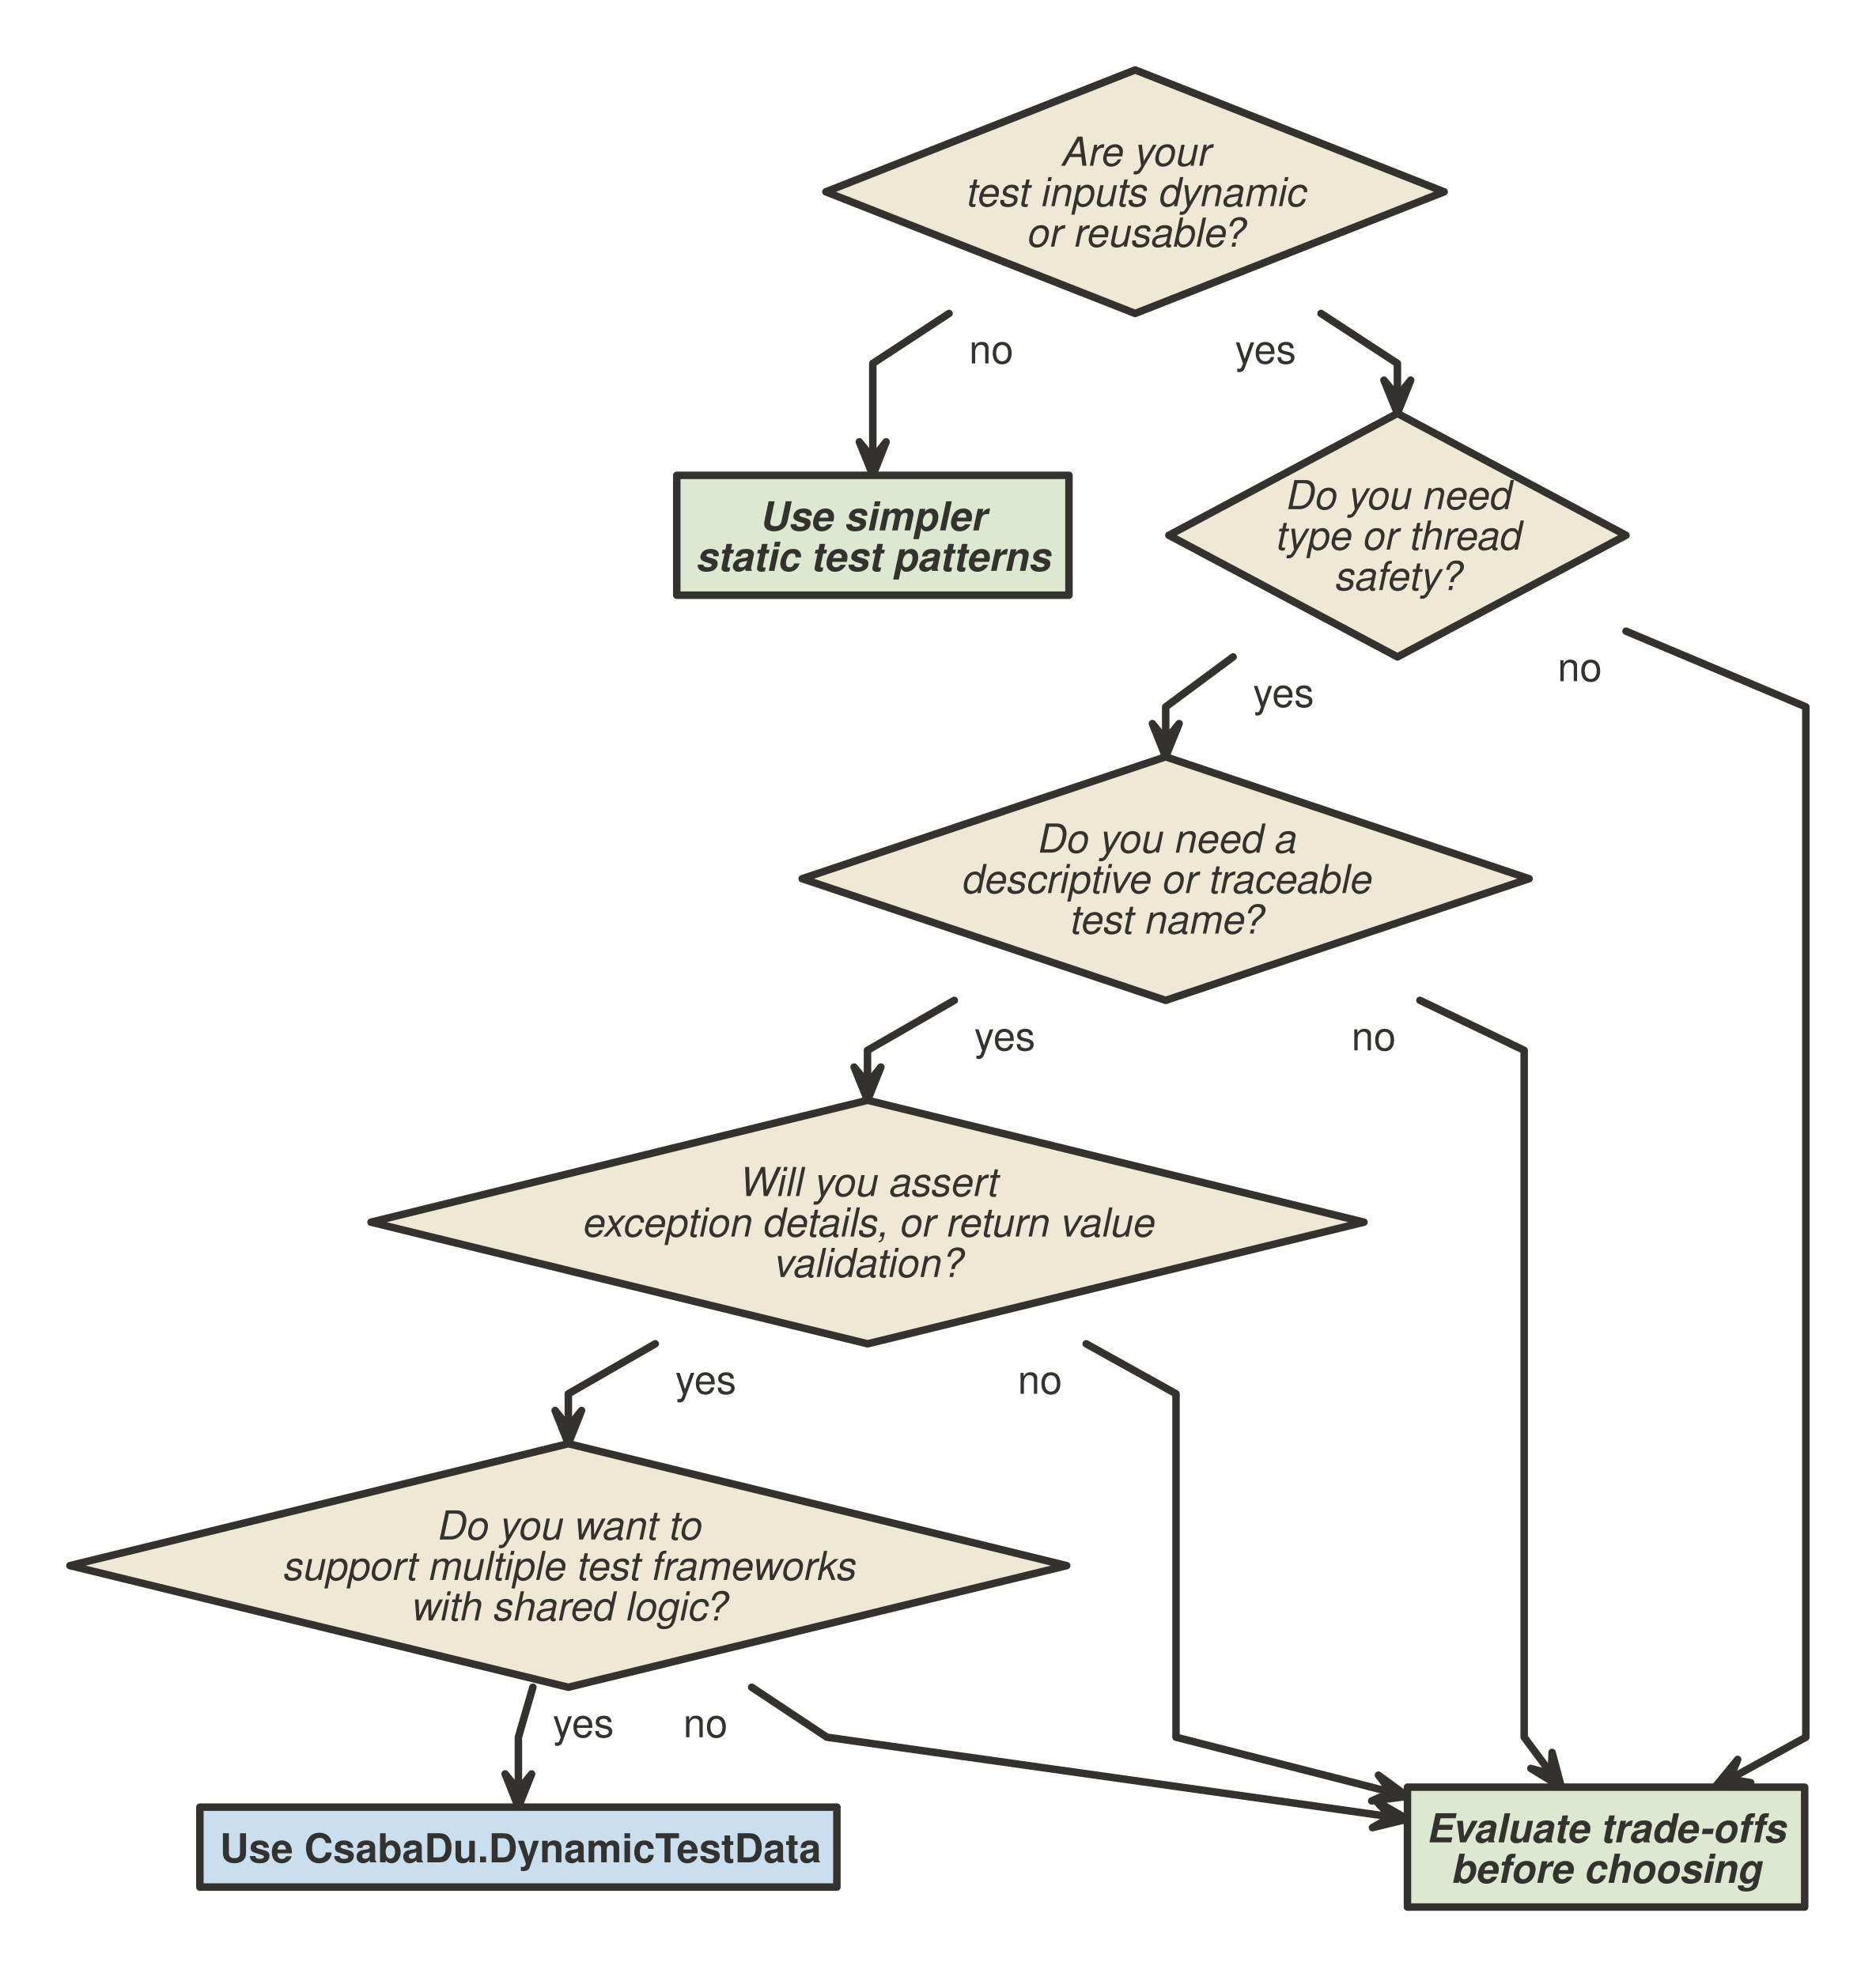
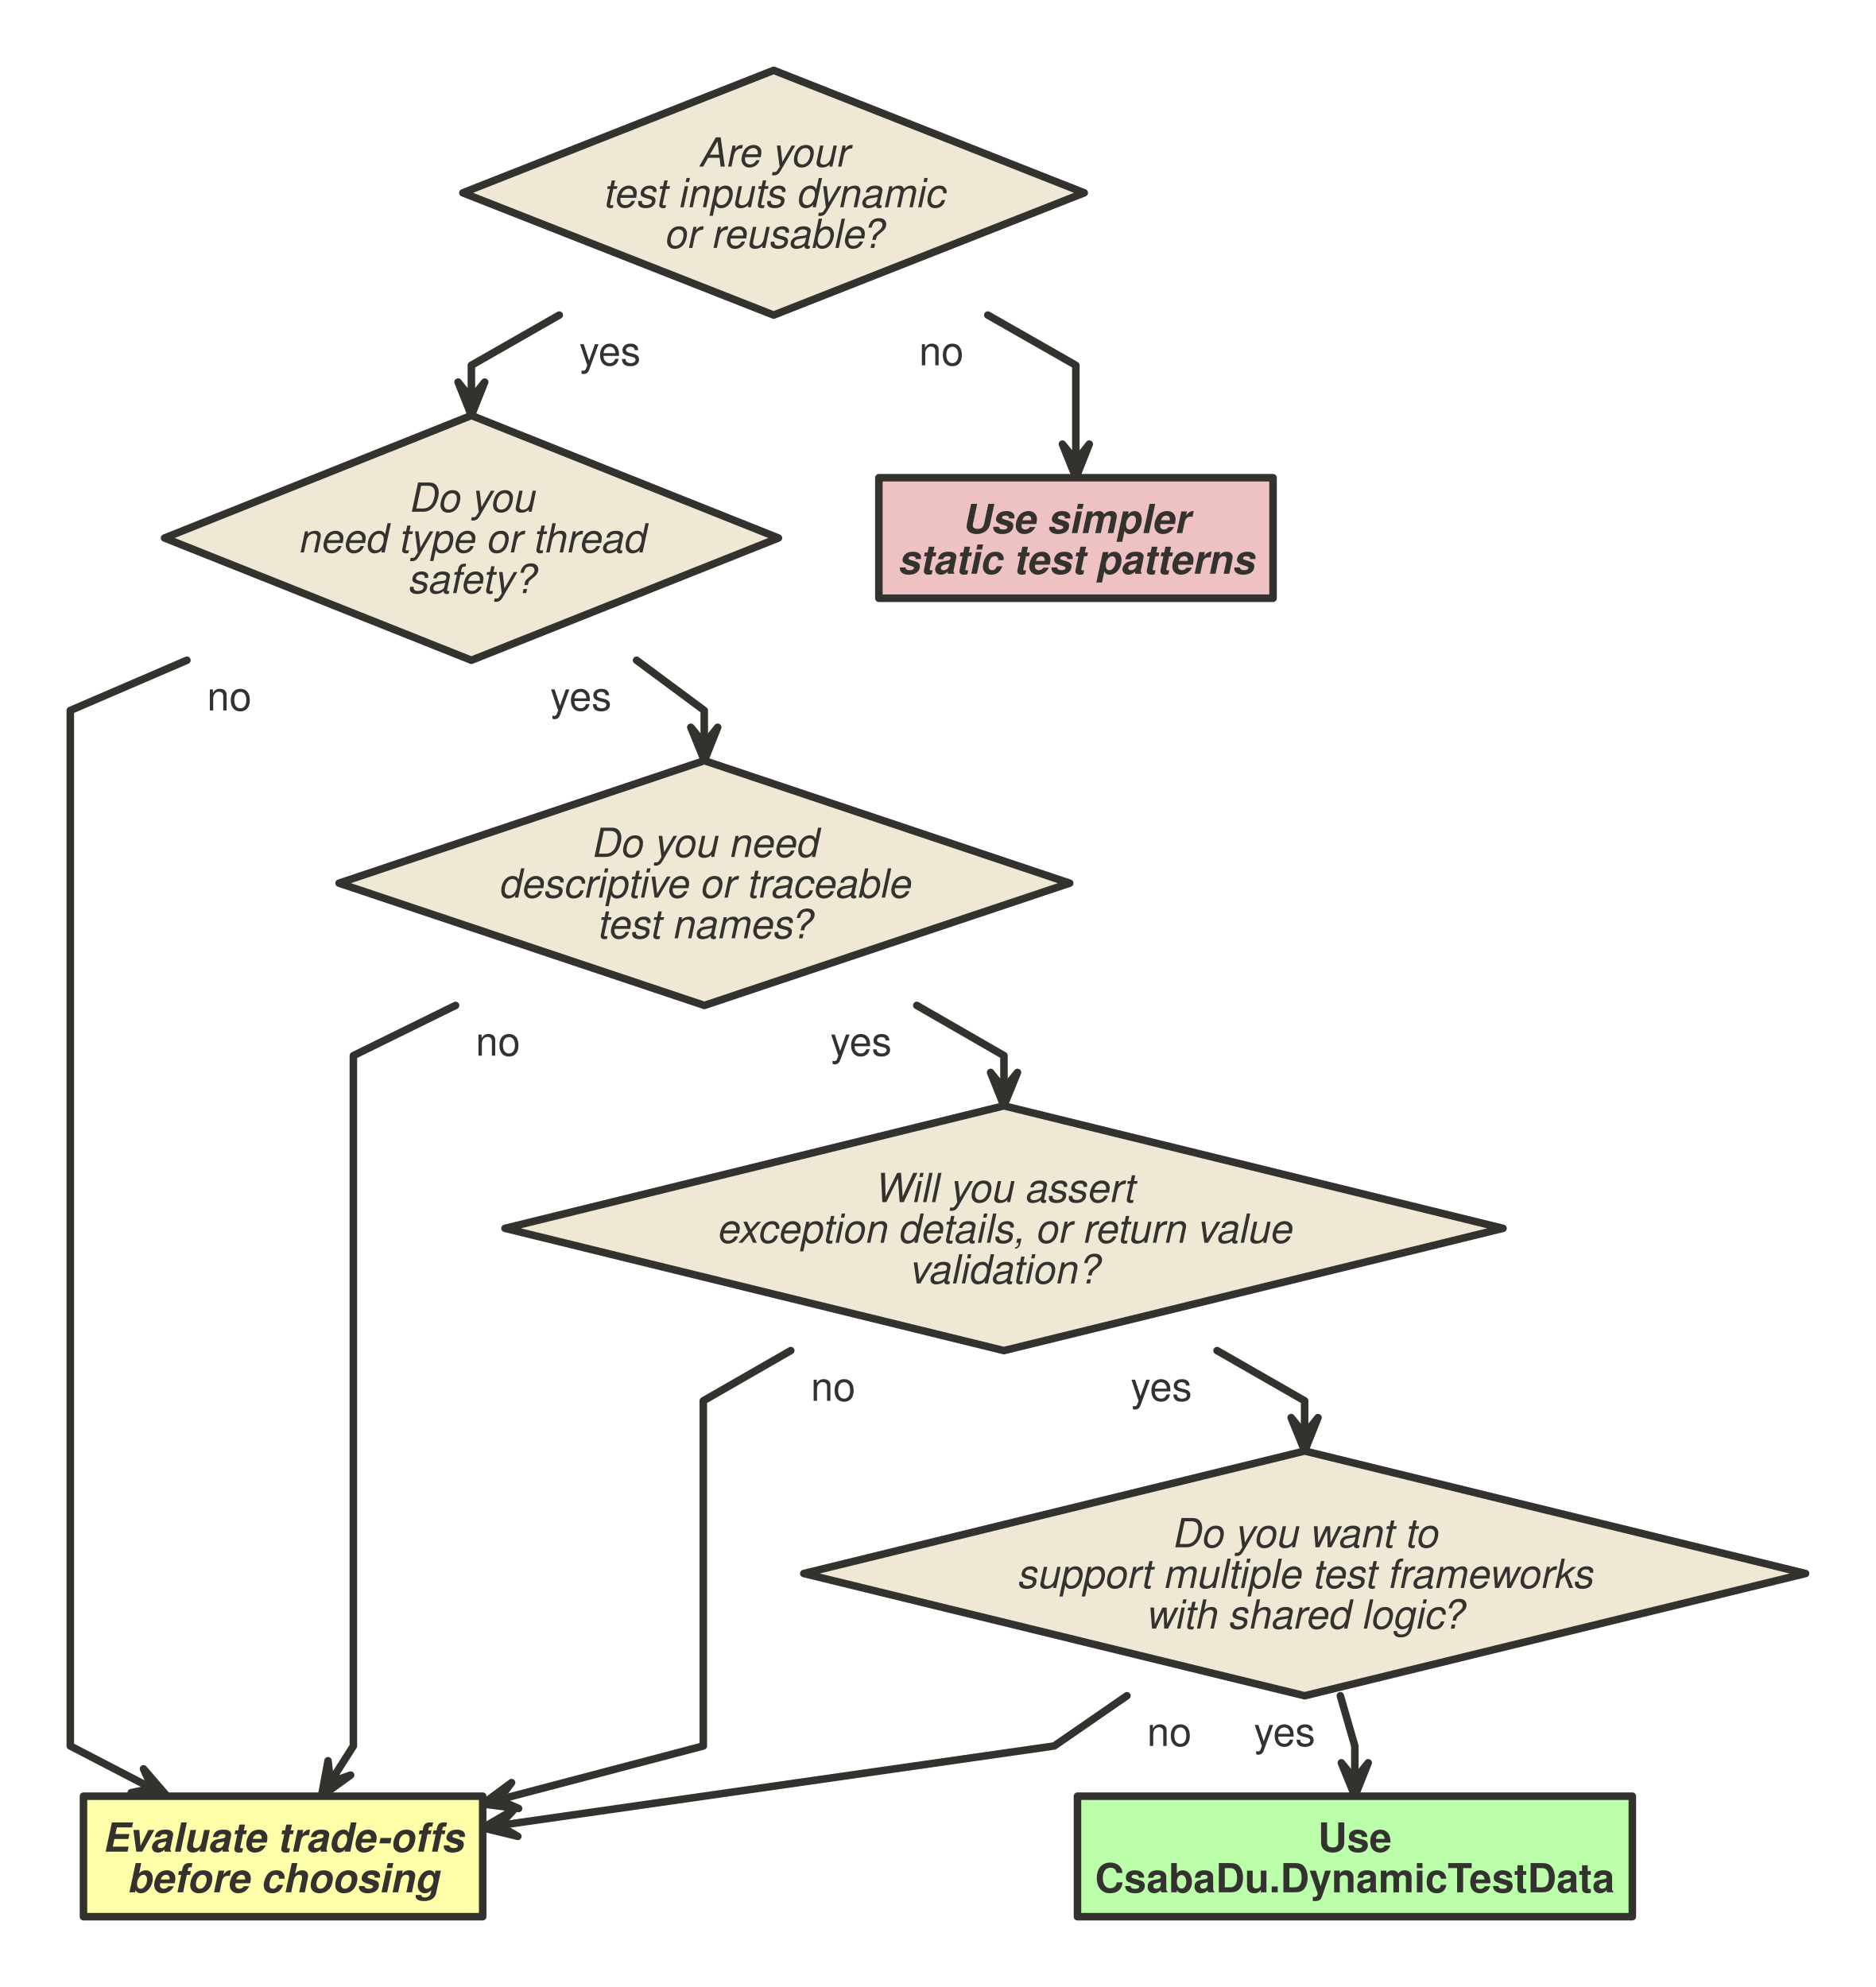
- <svg xmlns="http://www.w3.org/2000/svg" version="1.1" baseProfile="full" width="750.9" height="791.5" viewBox="0 0 750.875 791.5">
+ <svg xmlns="http://www.w3.org/2000/svg" version="1.1" baseProfile="full" width="747.1" height="791.5" viewBox="0 0 747.125 791.5">
  <g stroke-width="1.0" text-align="left" font="12pt Helvetica, Arial, sans-serif" font-size="12pt" font-family="Helvetica" font-weight="bold" font-style="normal">
    <g font-family="Helvetica" font-size="12pt" font-weight="bold" font-style="normal" stroke-width="3.0" stroke-linejoin="round" stroke-linecap="round" stroke="#33322E">
      <g stroke="transparent" fill="transparent">
-         <rect x="0.0" y="0.0" height="791.5" width="750.9" stroke="none" />
+         <rect x="0.0" y="0.0" height="791.5" width="747.1" stroke="none" />
      </g>
-       <g transform="translate(8, 8)" fill="#33322E">
+       <g transform="translate(13.25, 8)" fill="#33322E">
        <g transform="translate(20, 20)" fill="#33322E" font-family="Helvetica" font-size="12pt" font-weight="normal" font-style="normal">
-           <text x="359.9" y="117.5" stroke="none">no</text>
-           <path d="M351.9 97.5 L321.375 117.5 L321.375 155.583 L321.4 155.6 " fill="none" />
-           <path d="M316.0 148.9 L321.4 155.6 L326.7 148.9 L321.4 162.3 Z" />
-           <text x="466.4" y="117.5" stroke="none">yes</text>
-           <path d="M500.8 97.5 L531.375 117.5 L531.375 130.833 L531.4 130.8 " fill="none" />
-           <path d="M526.0 124.2 L531.4 130.8 L536.7 124.2 L531.4 137.5 Z" />
-           <text x="473.6" y="255.0" stroke="none">yes</text>
-           <path d="M465.6 235.0 L438.625 255 L438.625 268.333 L438.6 268.3 " fill="none" />
-           <path d="M433.3 261.7 L438.6 268.3 L444.0 261.7 L438.6 275.0 Z" />
-           <text x="362.0" y="392.5" stroke="none">yes</text>
-           <path d="M354.0 372.5 L319.25 392.5 L319.25 405.833 L319.3 405.8 " fill="none" />
-           <path d="M313.9 399.2 L319.3 405.8 L324.6 399.2 L319.3 412.5 Z" />
-           <text x="242.3" y="530.0" stroke="none">yes</text>
-           <path d="M234.3 510.0 L199.5 530 L199.5 543.333 L199.5 543.3 " fill="none" />
-           <path d="M194.2 536.7 L199.5 543.3 L204.8 536.7 L199.5 550.0 Z" />
-           <text x="193.3" y="667.5" stroke="none">yes</text>
-           <path d="M185.3 647.5 L179.5 667.5 L179.5 688.833 L179.5 688.8 " fill="none" />
-           <path d="M174.2 682.2 L179.5 688.8 L184.8 682.2 L179.5 695.5 Z" />
-           <text x="595.5" y="244.7" stroke="none">no</text>
-           <path d="M622.9 224.7 L694.875 255 L694.875 323.75 L694.875 323.75 L694.875 392.5 L694.875 392.5 L694.875 461.25 L694.875 461.25 L694.875 530 L694.875 530 L694.875 598.75 L694.875 598.75 L694.875 667.5 L694.875 667.5 L664.353 684.287 L664.4 684.3 " fill="none" />
-           <path d="M667.6 676.4 L664.4 684.3 L672.8 685.7 L658.5 687.5 Z" />
-           <text x="379.4" y="530.0" stroke="none">no</text>
-           <path d="M406.8 510.0 L442.75 530 L442.75 598.75 L442.75 598.75 L442.75 667.5 L442.75 667.5 L528.916 689.526 L528.9 689.5 " fill="none" />
-           <path d="M521.1 693.0 L528.9 689.5 L523.8 682.7 L535.4 691.2 Z" />
-           <text x="513.0" y="392.5" stroke="none">no</text>
-           <path d="M540.4 372.5 L582.125 392.5 L582.125 461.25 L582.125 461.25 L582.125 530 L582.125 530 L582.125 598.75 L582.125 598.75 L582.125 667.5 L582.125 667.5 L593.031 682.152 L593.0 682.2 " fill="none" />
-           <path d="M584.8 680.0 L593.0 682.2 L593.3 673.6 L597.0 687.5 Z" />
-           <text x="245.5" y="667.5" stroke="none">no</text>
-           <path d="M272.9 647.5 L303 667.5 L528.774 699.353 L528.8 699.4 " fill="none" />
-           <path d="M521.4 703.7 L528.8 699.4 L522.9 693.1 L535.4 700.3 Z" />
+           <text x="197.5" y="117.5" stroke="none">yes</text>
+           <path d="M189.5 97.5 L154.5 117.5 L154.5 130.833 L154.5 130.8 " fill="none" />
+           <path d="M149.2 124.2 L154.5 130.8 L159.8 124.2 L154.5 137.5 Z" />
+           <text x="49.2" y="255.0" stroke="none">no</text>
+           <path d="M41.2 235.0 L-5.25 255 L-5.25 323.75 L-5.25 323.75 L-5.25 392.5 L-5.25 392.5 L-5.25 461.25 L-5.25 461.25 L-5.25 530 L-5.25 530 L-5.25 598.75 L-5.25 598.75 L-5.25 667.5 L-5.25 667.5 L27.356 684.428 L27.4 684.4 " fill="none" />
+           <path d="M19.0 686.1 L27.4 684.4 L23.9 676.6 L33.3 687.5 Z" />
+           <text x="156.2" y="392.5" stroke="none">no</text>
+           <path d="M148.2 372.5 L107.5 392.5 L107.5 461.25 L107.5 461.25 L107.5 530 L107.5 530 L107.5 598.75 L107.5 598.75 L107.5 667.5 L107.5 667.5 L98.352 681.876 L98.4 681.9 " fill="none" />
+           <path d="M97.4 673.4 L98.4 681.9 L106.4 679.1 L94.8 687.5 Z" />
+           <text x="289.7" y="530.0" stroke="none">no</text>
+           <path d="M281.7 510.0 L246.875 530 L246.875 598.75 L246.875 598.75 L246.875 667.5 L246.875 667.5 L165.448 688.906 L165.4 688.9 " fill="none" />
+           <path d="M170.5 682.1 L165.4 688.9 L173.3 692.4 L159.0 690.6 Z" />
+           <text x="423.6" y="667.5" stroke="none">no</text>
+           <path d="M415.6 647.5 L386.625 667.5 L165.599 699.165 L165.6 699.2 " fill="none" />
+           <path d="M171.4 692.9 L165.6 699.2 L173.0 703.5 L159.0 700.1 Z" />
+           <text x="185.9" y="255.0" stroke="none">yes</text>
+           <path d="M220.3 235.0 L247.25 255 L247.25 268.333 L247.3 268.3 " fill="none" />
+           <path d="M241.9 261.7 L247.3 268.3 L252.6 261.7 L247.3 275.0 Z" />
+           <text x="297.5" y="392.5" stroke="none">yes</text>
+           <path d="M331.9 372.5 L366.625 392.5 L366.625 405.833 L366.6 405.8 " fill="none" />
+           <path d="M361.3 399.2 L366.6 405.8 L372.0 399.2 L366.6 412.5 Z" />
+           <text x="417.1" y="530.0" stroke="none">yes</text>
+           <path d="M451.5 510.0 L486.375 530 L486.375 543.333 L486.4 543.3 " fill="none" />
+           <path d="M481.0 536.7 L486.4 543.3 L491.7 536.7 L486.4 550.0 Z" />
+           <text x="466.2" y="667.5" stroke="none">yes</text>
+           <path d="M500.6 647.5 L506.375 667.5 L506.375 680.833 L506.4 680.8 " fill="none" />
+           <path d="M501.0 674.2 L506.4 680.8 L511.7 674.2 L506.4 687.5 Z" />
+           <text x="332.8" y="117.5" stroke="none">no</text>
+           <path d="M360.2 97.5 L395.25 117.5 L395.25 155.583 L395.3 155.6 " fill="none" />
+           <path d="M389.9 148.9 L395.3 155.6 L400.6 148.9 L395.3 162.3 Z" />
          <g data-name="Are your">
            <g fill="#eee8d5" stroke="#33322E" data-name="Are your">
-               <path d="M426.4 0.0 L550.1 48.8 L426.4 97.5 L302.6 48.8 Z" data-name="Are your" />
+               <path d="M274.9 0.0 L398.6 48.8 L274.9 97.5 L151.1 48.8 Z" data-name="Are your" />
            </g>
-             <g transform="translate(343.875, 16.25)" font-family="Helvetica" font-size="12pt" font-weight="normal" font-style="italic" data-name="Are your" data-compartment="0">
+             <g transform="translate(192.375, 16.25)" font-family="Helvetica" font-size="12pt" font-weight="normal" font-style="italic" data-name="Are your" data-compartment="0">
              <g transform="translate(8, 8)" fill="#33322E" text-align="center" data-name="Are your" data-compartment="0">
                <text x="74.5" y="14.1" stroke="none" text-anchor="middle" data-name="Are your" data-compartment="0">Are your</text>
                <text x="74.5" y="30.3" stroke="none" text-anchor="middle" data-name="Are your" data-compartment="0">test inputs dynamic</text>
                <text x="74.5" y="46.5" stroke="none" text-anchor="middle" data-name="Are your" data-compartment="0">or reusable?</text>
              </g>
            </g>
          </g>
-           <g data-name="Use simpler">
-             <g fill="#DCE8CF" stroke="#33322E" data-name="Use simpler">
-               <rect x="242.9" y="162.3" height="48.0" width="157.0" data-name="Use simpler" />
+           <g data-name="Do you">
+             <g fill="#eee8d5" stroke="#33322E" data-name="Do you">
+               <path d="M154.5 137.5 L276.8 186.3 L154.5 235.0 L32.3 186.3 Z" data-name="Do you" />
            </g>
-             <g transform="translate(242.875, 162.25)" font-family="Helvetica" font-size="12pt" font-weight="bold" font-style="italic" data-name="Use simpler" data-compartment="0">
-               <g transform="translate(8, 8)" fill="#33322E" text-align="center" data-name="Use simpler" data-compartment="0">
-                 <text x="70.5" y="14.1" stroke="none" text-anchor="middle" data-name="Use simpler" data-compartment="0">Use simpler</text>
-                 <text x="70.5" y="30.3" stroke="none" text-anchor="middle" data-name="Use simpler" data-compartment="0">static test patterns</text>
+             <g transform="translate(73, 153.75)" font-family="Helvetica" font-size="12pt" font-weight="normal" font-style="italic" data-name="Do you" data-compartment="0">
+               <g transform="translate(8, 8)" fill="#33322E" text-align="center" data-name="Do you" data-compartment="0">
+                 <text x="73.5" y="14.1" stroke="none" text-anchor="middle" data-name="Do you" data-compartment="0">Do you</text>
+                 <text x="73.5" y="30.3" stroke="none" text-anchor="middle" data-name="Do you" data-compartment="0">need type or thread</text>
+                 <text x="73.5" y="46.5" stroke="none" text-anchor="middle" data-name="Do you" data-compartment="0">safety?</text>
+               </g>
+             </g>
+           </g>
+           <g data-name="Evaluate trade-offs">
+             <g fill="#FFFFAA" stroke="#33322E" data-name="Evaluate trade-offs">
+               <rect x="0.0" y="687.5" height="48.0" width="159.0" data-name="Evaluate trade-offs" />
+             </g>
+             <g transform="translate(0, 687.5)" font-family="Helvetica" font-size="12pt" font-weight="bold" font-style="italic" data-name="Evaluate trade-offs" data-compartment="0">
+               <g transform="translate(8, 8)" fill="#33322E" text-align="center" data-name="Evaluate trade-offs" data-compartment="0">
+                 <text x="71.5" y="14.1" stroke="none" text-anchor="middle" data-name="Evaluate trade-offs" data-compartment="0">Evaluate trade-offs</text>
+                 <text x="71.5" y="30.3" stroke="none" text-anchor="middle" data-name="Evaluate trade-offs" data-compartment="0">before choosing</text>
              </g>
            </g>
          </g>
          <g data-name="Do you need">
            <g fill="#eee8d5" stroke="#33322E" data-name="Do you need">
-               <path d="M531.4 137.5 L622.9 186.3 L531.4 235.0 L439.9 186.3 Z" data-name="Do you need" />
+               <path d="M247.3 275.0 L392.8 323.8 L247.3 372.5 L101.8 323.8 Z" data-name="Do you need" />
            </g>
-             <g transform="translate(470.375, 153.75)" font-family="Helvetica" font-size="12pt" font-weight="normal" font-style="italic" data-name="Do you need" data-compartment="0">
+             <g transform="translate(150.25, 291.25)" font-family="Helvetica" font-size="12pt" font-weight="normal" font-style="italic" data-name="Do you need" data-compartment="0">
              <g transform="translate(8, 8)" fill="#33322E" text-align="center" data-name="Do you need" data-compartment="0">
-                 <text x="53.0" y="14.1" stroke="none" text-anchor="middle" data-name="Do you need" data-compartment="0">Do you need</text>
-                 <text x="53.0" y="30.3" stroke="none" text-anchor="middle" data-name="Do you need" data-compartment="0">type or thread</text>
-                 <text x="53.0" y="46.5" stroke="none" text-anchor="middle" data-name="Do you need" data-compartment="0">safety?</text>
-               </g>
-             </g>
-           </g>
-           <g data-name="Do you need a">
-             <g fill="#eee8d5" stroke="#33322E" data-name="Do you need a">
-               <path d="M438.6 275.0 L584.1 323.8 L438.6 372.5 L293.1 323.8 Z" data-name="Do you need a" />
-             </g>
-             <g transform="translate(341.625, 291.25)" font-family="Helvetica" font-size="12pt" font-weight="normal" font-style="italic" data-name="Do you need a" data-compartment="0">
-               <g transform="translate(8, 8)" fill="#33322E" text-align="center" data-name="Do you need a" data-compartment="0">
-                 <text x="89.0" y="14.1" stroke="none" text-anchor="middle" data-name="Do you need a" data-compartment="0">Do you need a</text>
-                 <text x="89.0" y="30.3" stroke="none" text-anchor="middle" data-name="Do you need a" data-compartment="0">descriptive or traceable</text>
-                 <text x="89.0" y="46.5" stroke="none" text-anchor="middle" data-name="Do you need a" data-compartment="0">test name?</text>
+                 <text x="89.0" y="14.1" stroke="none" text-anchor="middle" data-name="Do you need" data-compartment="0">Do you need</text>
+                 <text x="89.0" y="30.3" stroke="none" text-anchor="middle" data-name="Do you need" data-compartment="0">descriptive or traceable</text>
+                 <text x="89.0" y="46.5" stroke="none" text-anchor="middle" data-name="Do you need" data-compartment="0">test names?</text>
              </g>
            </g>
          </g>
          <g data-name="Will you assert">
            <g fill="#eee8d5" stroke="#33322E" data-name="Will you assert">
-               <path d="M319.3 412.5 L518.0 461.3 L319.3 510.0 L120.5 461.3 Z" data-name="Will you assert" />
+               <path d="M366.6 412.5 L565.4 461.3 L366.6 510.0 L167.9 461.3 Z" data-name="Will you assert" />
            </g>
-             <g transform="translate(186.75, 428.75)" font-family="Helvetica" font-size="12pt" font-weight="normal" font-style="italic" data-name="Will you assert" data-compartment="0">
+             <g transform="translate(234.125, 428.75)" font-family="Helvetica" font-size="12pt" font-weight="normal" font-style="italic" data-name="Will you assert" data-compartment="0">
              <g transform="translate(8, 8)" fill="#33322E" text-align="center" data-name="Will you assert" data-compartment="0">
                <text x="124.5" y="14.1" stroke="none" text-anchor="middle" data-name="Will you assert" data-compartment="0">Will you assert</text>
                <text x="124.5" y="30.3" stroke="none" text-anchor="middle" data-name="Will you assert" data-compartment="0">exception details, or return value</text>
                <text x="124.5" y="46.5" stroke="none" text-anchor="middle" data-name="Will you assert" data-compartment="0">validation?</text>
              </g>
            </g>
          </g>
          <g data-name="Do you want to">
            <g fill="#eee8d5" stroke="#33322E" data-name="Do you want to">
-               <path d="M199.5 550.0 L399.0 598.8 L199.5 647.5 L0.0 598.8 Z" data-name="Do you want to" />
+               <path d="M486.4 550.0 L685.9 598.8 L486.4 647.5 L286.9 598.8 Z" data-name="Do you want to" />
            </g>
-             <g transform="translate(66.5, 566.25)" font-family="Helvetica" font-size="12pt" font-weight="normal" font-style="italic" data-name="Do you want to" data-compartment="0">
+             <g transform="translate(353.375, 566.25)" font-family="Helvetica" font-size="12pt" font-weight="normal" font-style="italic" data-name="Do you want to" data-compartment="0">
              <g transform="translate(8, 8)" fill="#33322E" text-align="center" data-name="Do you want to" data-compartment="0">
                <text x="125.0" y="14.1" stroke="none" text-anchor="middle" data-name="Do you want to" data-compartment="0">Do you want to</text>
                <text x="125.0" y="30.3" stroke="none" text-anchor="middle" data-name="Do you want to" data-compartment="0">support multiple test frameworks</text>
                <text x="125.0" y="46.5" stroke="none" text-anchor="middle" data-name="Do you want to" data-compartment="0">with shared logic?</text>
              </g>
            </g>
          </g>
-           <g data-name="Use CsabaDu.DynamicTestData">
-             <g fill="#C9DEEF" stroke="#33322E" data-name="Use CsabaDu.DynamicTestData">
-               <rect x="52.0" y="695.5" height="32.0" width="255.0" data-name="Use CsabaDu.DynamicTestData" />
+           <g data-name="Use">
+             <g fill="#BBFFAA" stroke="#33322E" data-name="Use">
+               <rect x="395.9" y="687.5" height="48.0" width="221.0" data-name="Use" />
            </g>
-             <g transform="translate(52, 695.5)" font-family="Helvetica" font-size="12pt" font-weight="bold" font-style="normal" data-name="Use CsabaDu.DynamicTestData" data-compartment="0">
-               <g transform="translate(8, 8)" fill="#33322E" text-align="left" data-name="Use CsabaDu.DynamicTestData" data-compartment="0">
-                 <text x="0.0" y="14.1" stroke="none" data-name="Use CsabaDu.DynamicTestData" data-compartment="0">Use CsabaDu.DynamicTestData</text>
+             <g transform="translate(395.875, 687.5)" font-family="Helvetica" font-size="12pt" font-weight="bold" font-style="normal" data-name="Use" data-compartment="0">
+               <g transform="translate(8, 8)" fill="#33322E" text-align="center" data-name="Use" data-compartment="0">
+                 <text x="102.5" y="14.1" stroke="none" text-anchor="middle" data-name="Use" data-compartment="0">Use</text>
+                 <text x="102.5" y="30.3" stroke="none" text-anchor="middle" data-name="Use" data-compartment="0">CsabaDu.DynamicTestData</text>
              </g>
            </g>
          </g>
-           <g data-name="Evaluate trade-offs">
-             <g fill="#DCE8CF" stroke="#33322E" data-name="Evaluate trade-offs">
-               <rect x="535.4" y="687.5" height="48.0" width="159.0" data-name="Evaluate trade-offs" />
+           <g data-name="Use simpler">
+             <g fill="#EEC2C2" stroke="#33322E" data-name="Use simpler">
+               <rect x="316.8" y="162.3" height="48.0" width="157.0" data-name="Use simpler" />
            </g>
-             <g transform="translate(535.375, 687.5)" font-family="Helvetica" font-size="12pt" font-weight="bold" font-style="italic" data-name="Evaluate trade-offs" data-compartment="0">
-               <g transform="translate(8, 8)" fill="#33322E" text-align="center" data-name="Evaluate trade-offs" data-compartment="0">
-                 <text x="71.5" y="14.1" stroke="none" text-anchor="middle" data-name="Evaluate trade-offs" data-compartment="0">Evaluate trade-offs</text>
-                 <text x="71.5" y="30.3" stroke="none" text-anchor="middle" data-name="Evaluate trade-offs" data-compartment="0">before choosing</text>
+             <g transform="translate(316.75, 162.25)" font-family="Helvetica" font-size="12pt" font-weight="bold" font-style="italic" data-name="Use simpler" data-compartment="0">
+               <g transform="translate(8, 8)" fill="#33322E" text-align="center" data-name="Use simpler" data-compartment="0">
+                 <text x="70.5" y="14.1" stroke="none" text-anchor="middle" data-name="Use simpler" data-compartment="0">Use simpler</text>
+                 <text x="70.5" y="30.3" stroke="none" text-anchor="middle" data-name="Use simpler" data-compartment="0">static test patterns</text>
              </g>
            </g>
          </g>
        </g>
      </g>
    </g>
  </g>
</svg>
